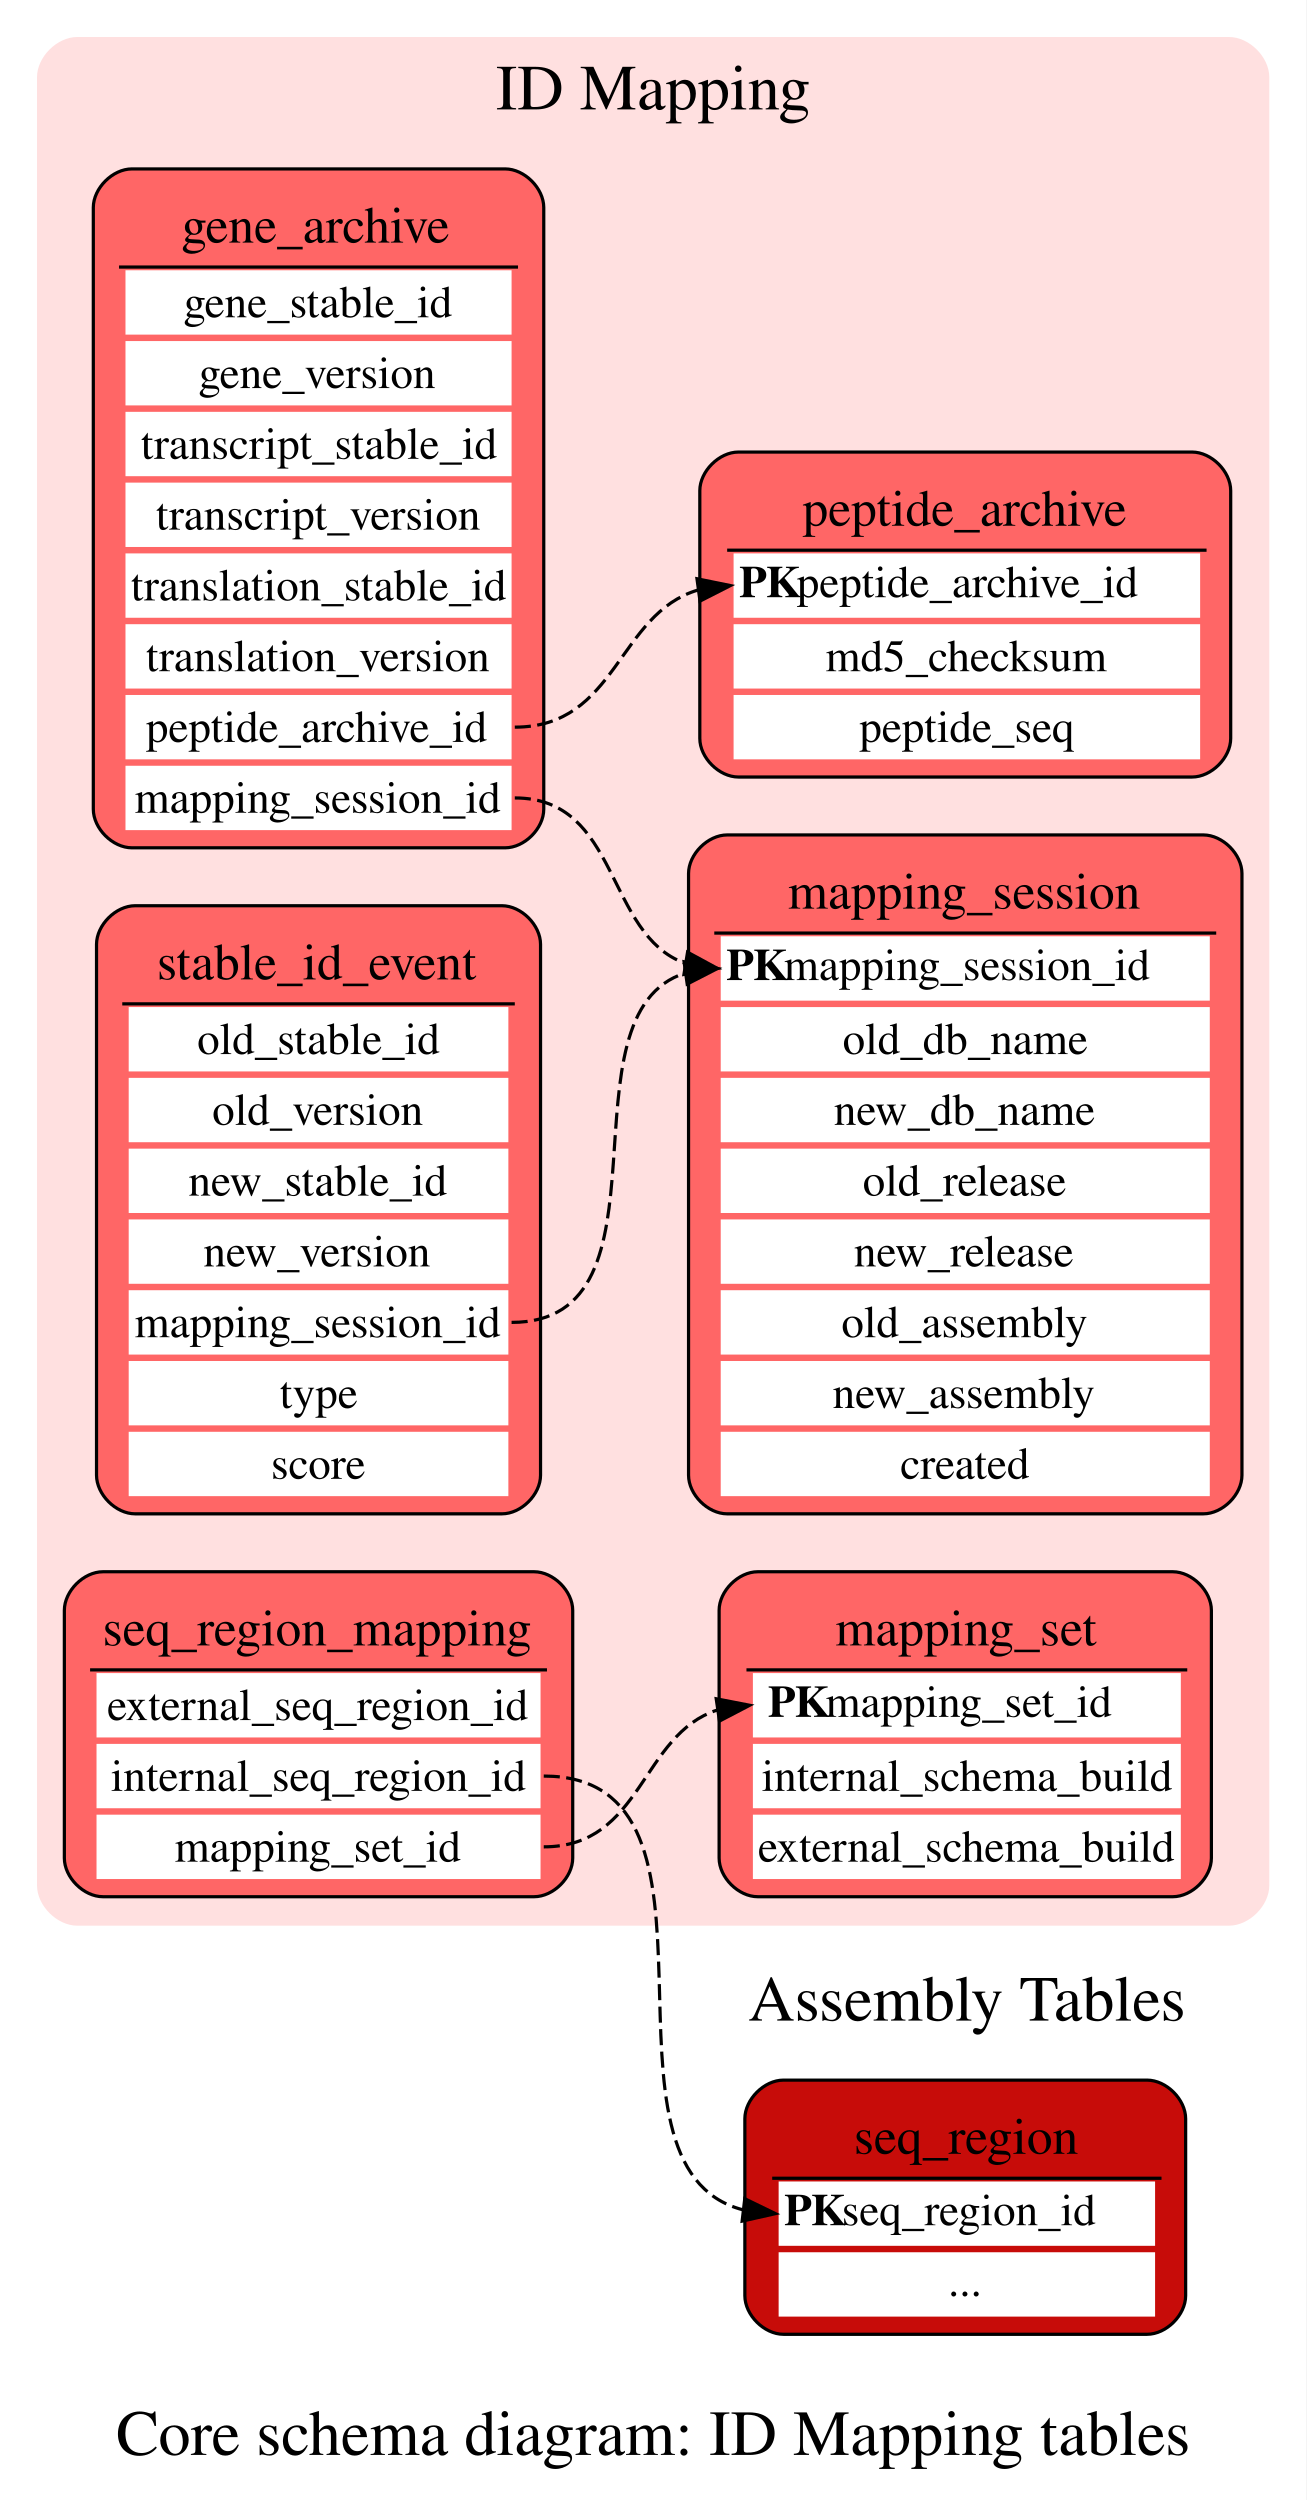
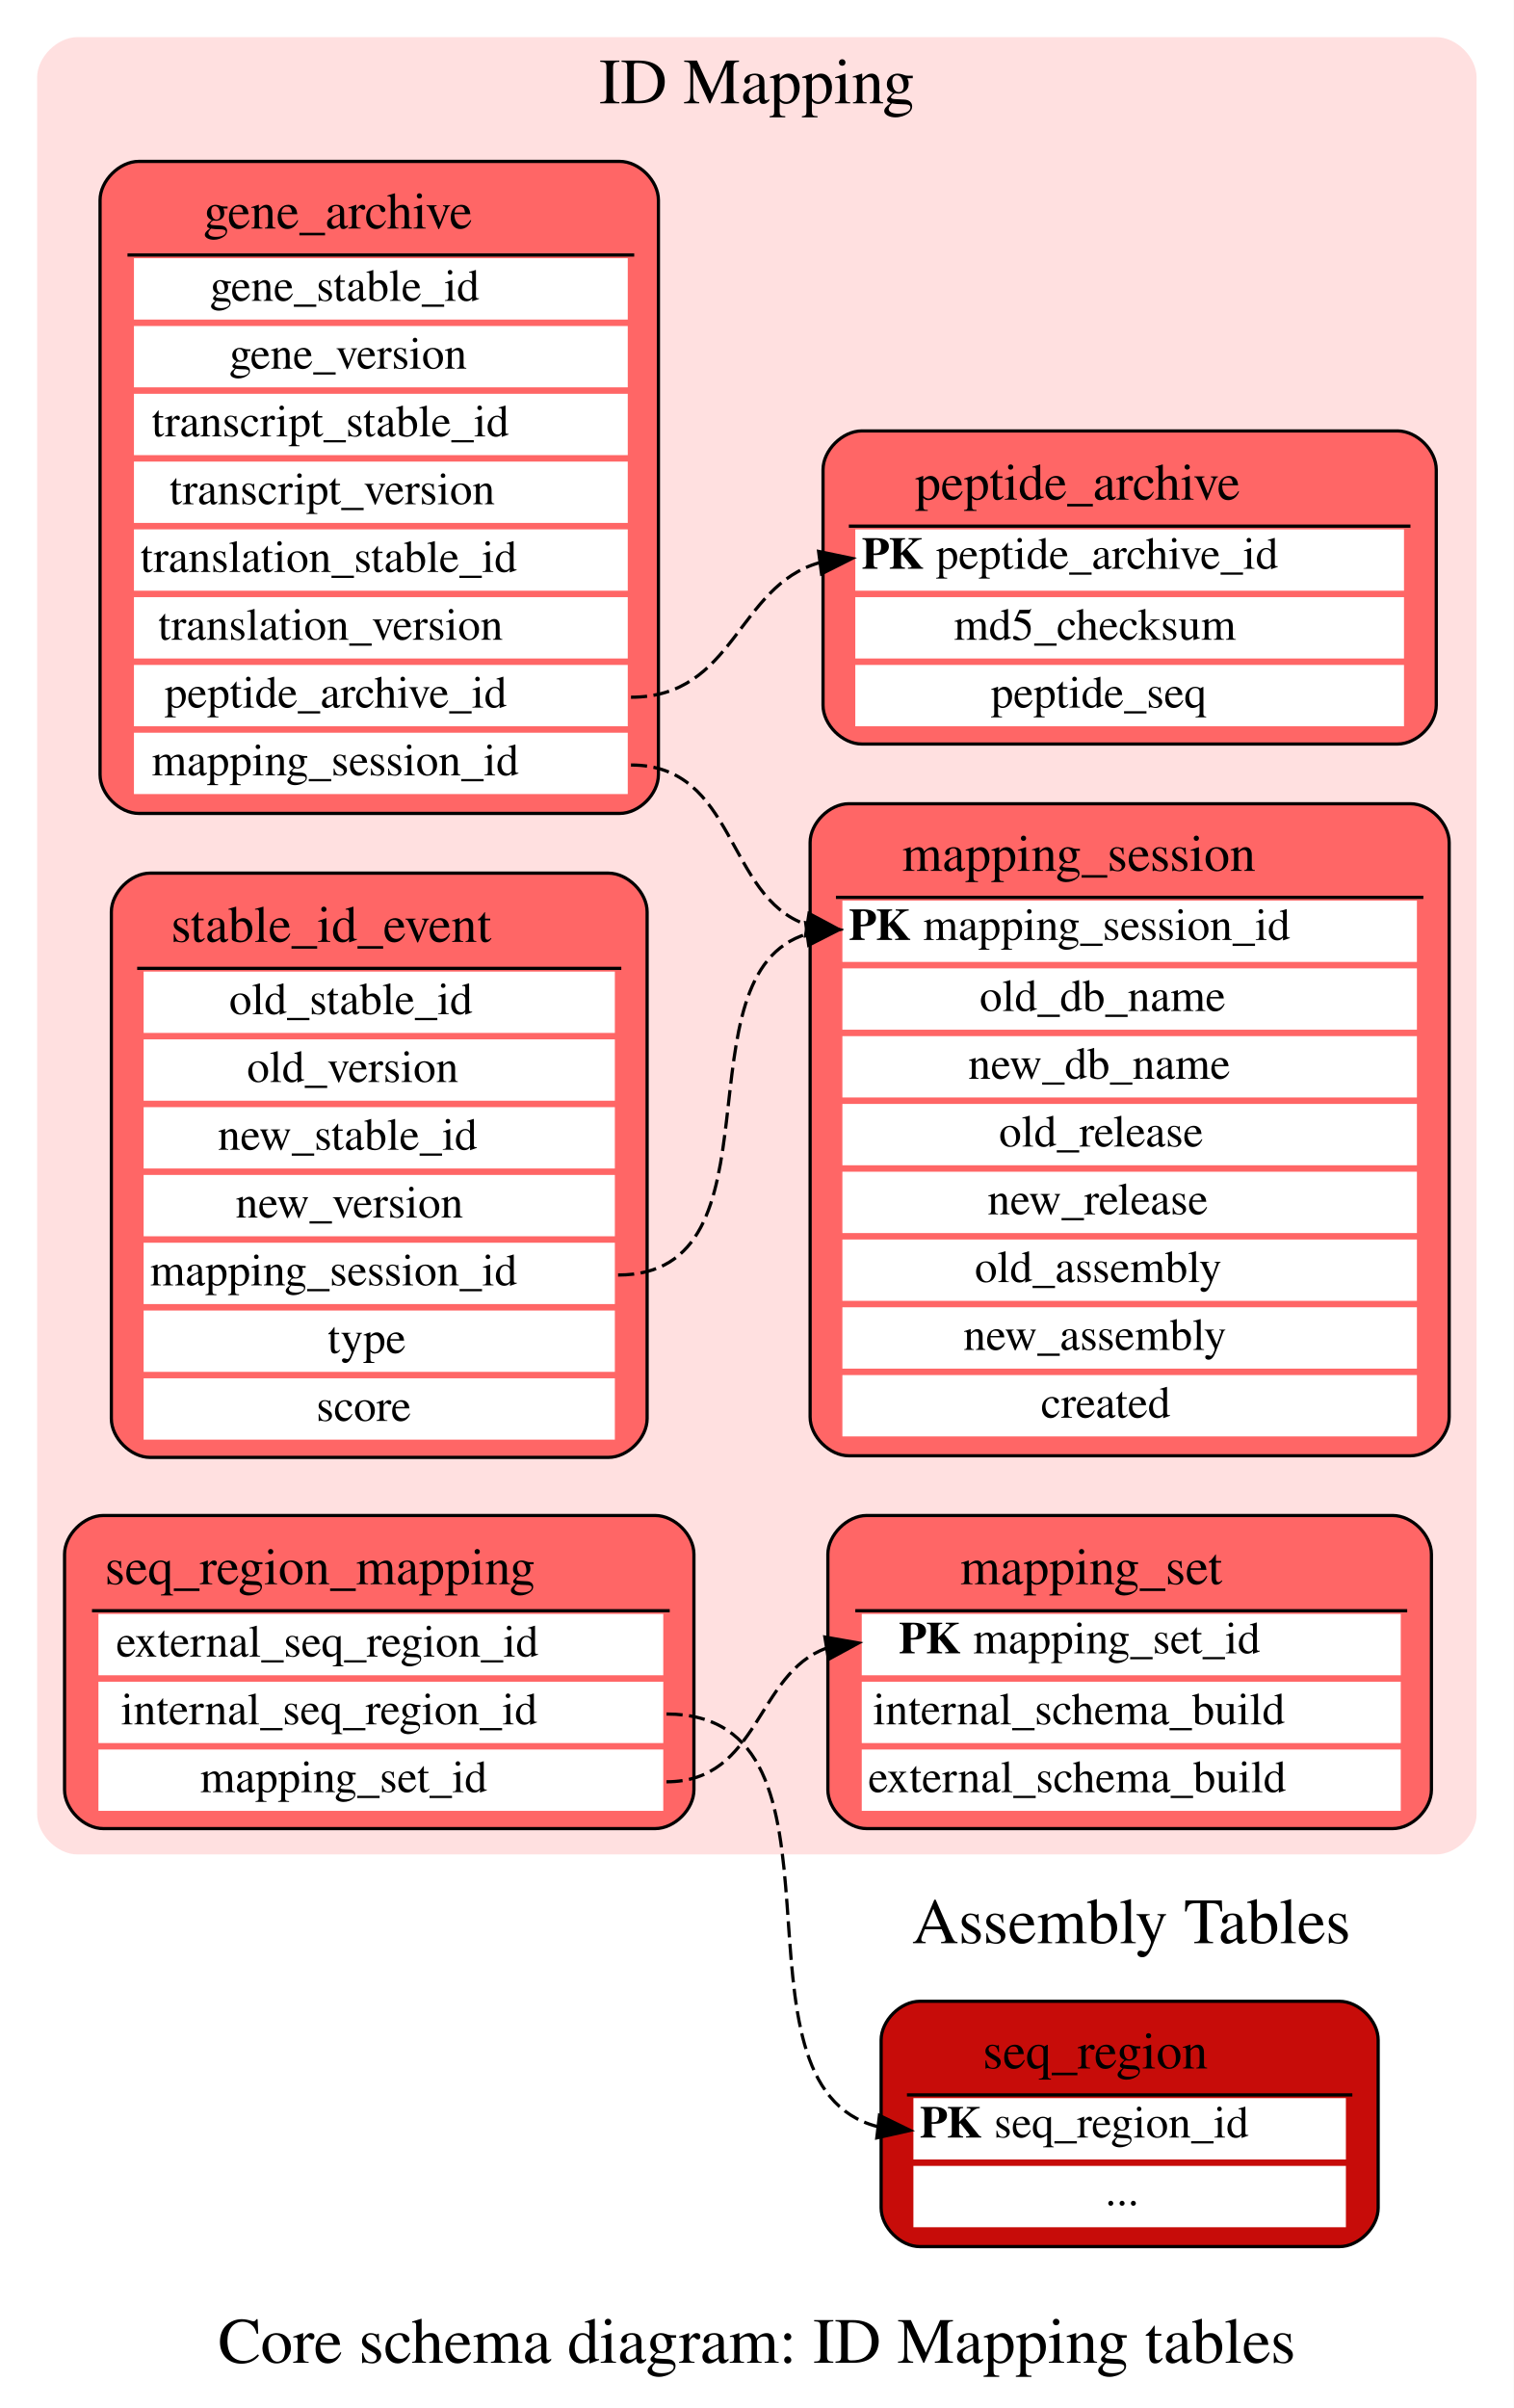
- <svg xmlns="http://www.w3.org/2000/svg" width="406pt" height="777pt" viewBox="0.00 0.00 406.00 777.00">
-   <g id="graph0" class="graph" transform="scale(1 1) rotate(0) translate(4 773)">
-     <polygon fill="white" stroke="transparent" points="-4,4 -4,-773 402,-773 402,4 -4,4" />
-     <text text-anchor="middle" x="199" y="-10" font-family="Times,serif" font-size="20.00">Core schema diagram: ID Mapping tables</text>
+ <svg xmlns="http://www.w3.org/2000/svg" width="469pt" height="746pt" viewBox="0.00 0.00 469.00 746.00">
+   <g id="graph0" class="graph" transform="scale(1 1) rotate(0) translate(4 742)">
+     <polygon fill="white" stroke="transparent" points="-4,4 -4,-742 465,-742 465,4 -4,4" />
+     <text text-anchor="middle" x="230.5" y="-10" font-family="Times,serif" font-size="20.00">Core schema diagram: ID Mapping tables</text>
    <g id="clust1" class="cluster">
-       <polygon fill="white" stroke="white" points="219.5,-40 219.5,-167 373.5,-167 373.5,-40 219.5,-40" />
-       <text text-anchor="middle" x="296.5" y="-145" font-family="Times,serif" font-size="20.00">Assembly Tables</text>
+       <polygon fill="white" stroke="white" points="254,-38 254,-160 439,-160 439,-38 254,-38" />
+       <text text-anchor="middle" x="346.5" y="-140" font-family="Times,serif" font-size="20.00">Assembly Tables</text>
    </g>
    <g id="clust2" class="cluster">
-       <path fill="#ffe0e0" stroke="#ffe0e0" d="M20,-175C20,-175 378,-175 378,-175 384,-175 390,-181 390,-187 390,-187 390,-749 390,-749 390,-755 384,-761 378,-761 378,-761 20,-761 20,-761 14,-761 8,-755 8,-749 8,-749 8,-187 8,-187 8,-181 14,-175 20,-175" />
-       <text text-anchor="middle" x="199" y="-739" font-family="Times,serif" font-size="20.00">ID Mapping</text>
+       <path fill="#ffe0e0" stroke="#ffe0e0" d="M20,-168C20,-168 441,-168 441,-168 447,-168 453,-174 453,-180 453,-180 453,-718 453,-718 453,-724 447,-730 441,-730 441,-730 20,-730 20,-730 14,-730 8,-724 8,-718 8,-718 8,-180 8,-180 8,-174 14,-168 20,-168" />
+       <text text-anchor="middle" x="230.5" y="-710" font-family="Times,serif" font-size="20.00">ID Mapping</text>
    </g>
    <g id="node1" class="node">
-       <path fill="#ff6666" stroke="black" d="M153,-720.5C153,-720.5 37,-720.5 37,-720.5 31,-720.5 25,-714.5 25,-708.5 25,-708.5 25,-521.5 25,-521.5 25,-515.5 31,-509.5 37,-509.5 37,-509.5 153,-509.5 153,-509.5 159,-509.5 165,-515.5 165,-521.5 165,-521.5 165,-708.5 165,-708.5 165,-714.5 159,-720.5 153,-720.5" />
-       <text text-anchor="start" x="52.36" y="-697.6" font-family="Times,serif" font-size="16.00">gene_archive</text>
-       <polygon fill="white" stroke="transparent" points="35,-669 35,-689 155,-689 155,-669 35,-669" />
-       <text text-anchor="start" x="53.01" y="-674.4" font-family="Times,serif" font-size="14.00">gene_stable_id</text>
-       <polygon fill="white" stroke="transparent" points="35,-647 35,-667 155,-667 155,-647 35,-647" />
-       <text text-anchor="start" x="57.68" y="-652.4" font-family="Times,serif" font-size="14.00">gene_version</text>
-       <polygon fill="white" stroke="transparent" points="35,-625 35,-645 155,-645 155,-625 35,-625" />
-       <text text-anchor="start" x="39.79" y="-630.4" font-family="Times,serif" font-size="14.00">transcript_stable_id</text>
-       <polygon fill="white" stroke="transparent" points="35,-603 35,-623 155,-623 155,-603 35,-603" />
-       <text text-anchor="start" x="44.46" y="-608.4" font-family="Times,serif" font-size="14.00">transcript_version</text>
-       <polygon fill="white" stroke="transparent" points="35,-581 35,-601 155,-601 155,-581 35,-581" />
-       <text text-anchor="start" x="36.68" y="-586.4" font-family="Times,serif" font-size="14.00">translation_stable_id</text>
-       <polygon fill="white" stroke="transparent" points="35,-559 35,-579 155,-579 155,-559 35,-559" />
-       <text text-anchor="start" x="41.35" y="-564.4" font-family="Times,serif" font-size="14.00">translation_version</text>
-       <polygon fill="white" stroke="transparent" points="35,-537 35,-557 155,-557 155,-537 35,-537" />
-       <text text-anchor="start" x="41.35" y="-542.4" font-family="Times,serif" font-size="14.00">peptide_archive_id</text>
-       <polygon fill="white" stroke="transparent" points="35,-515 35,-535 155,-535 155,-515 35,-515" />
-       <text text-anchor="start" x="37.84" y="-520.4" font-family="Times,serif" font-size="14.00">mapping_session_id</text>
-       <polygon fill="black" stroke="black" points="33,-690 33,-690 157,-690 157,-690 33,-690" />
+       <path fill="#ff6666" stroke="black" d="M188,-692C188,-692 39,-692 39,-692 33,-692 27,-686 27,-680 27,-680 27,-502 27,-502 27,-496 33,-490 39,-490 39,-490 188,-490 188,-490 194,-490 200,-496 200,-502 200,-502 200,-680 200,-680 200,-686 194,-692 188,-692" />
+       <text text-anchor="start" x="59" y="-671.2" font-family="Times,serif" font-size="16.00">gene_archive</text>
+       <polygon fill="white" stroke="transparent" points="37.5,-643 37.5,-662 190.5,-662 190.5,-643 37.5,-643" />
+       <text text-anchor="start" x="61" y="-648.8" font-family="Times,serif" font-size="14.00">gene_stable_id</text>
+       <polygon fill="white" stroke="transparent" points="37.5,-622 37.5,-641 190.5,-641 190.5,-622 37.5,-622" />
+       <text text-anchor="start" x="67" y="-627.8" font-family="Times,serif" font-size="14.00">gene_version</text>
+       <polygon fill="white" stroke="transparent" points="37.5,-601 37.5,-620 190.5,-620 190.5,-601 37.5,-601" />
+       <text text-anchor="start" x="43" y="-606.8" font-family="Times,serif" font-size="14.00">transcript_stable_id</text>
+       <polygon fill="white" stroke="transparent" points="37.5,-580 37.5,-599 190.5,-599 190.5,-580 37.5,-580" />
+       <text text-anchor="start" x="48.5" y="-585.8" font-family="Times,serif" font-size="14.00">transcript_version</text>
+       <polygon fill="white" stroke="transparent" points="37.5,-559 37.5,-578 190.5,-578 190.5,-559 37.5,-559" />
+       <text text-anchor="start" x="39.5" y="-564.8" font-family="Times,serif" font-size="14.00">translation_stable_id</text>
+       <polygon fill="white" stroke="transparent" points="37.5,-538 37.5,-557 190.5,-557 190.5,-538 37.5,-538" />
+       <text text-anchor="start" x="45" y="-543.8" font-family="Times,serif" font-size="14.00">translation_version</text>
+       <polygon fill="white" stroke="transparent" points="37.5,-517 37.5,-536 190.5,-536 190.5,-517 37.5,-517" />
+       <text text-anchor="start" x="47" y="-522.8" font-family="Times,serif" font-size="14.00">peptide_archive_id</text>
+       <polygon fill="white" stroke="transparent" points="37.5,-496 37.5,-515 190.5,-515 190.5,-496 37.5,-496" />
+       <text text-anchor="start" x="43" y="-501.8" font-family="Times,serif" font-size="14.00">mapping_session_id</text>
+       <polygon fill="black" stroke="black" points="35.5,-663 35.5,-663 192.5,-663 192.5,-663 35.5,-663" />
    </g>
    <g id="node2" class="node">
-       <path fill="#ff6666" stroke="black" d="M370,-513.5C370,-513.5 222,-513.5 222,-513.5 216,-513.5 210,-507.5 210,-501.5 210,-501.5 210,-314.5 210,-314.5 210,-308.5 216,-302.5 222,-302.5 222,-302.5 370,-302.5 370,-302.5 376,-302.5 382,-308.5 382,-314.5 382,-314.5 382,-501.5 382,-501.5 382,-507.5 376,-513.5 370,-513.5" />
-       <text text-anchor="start" x="240.89" y="-490.6" font-family="Times,serif" font-size="16.00">mapping_session</text>
-       <polygon fill="white" stroke="transparent" points="220,-462 220,-482 372,-482 372,-462 220,-462" />
-       <text text-anchor="start" x="221.73" y="-468.4" font-family="Times,serif" font-weight="bold" font-size="14.00">PK</text>
-       <text text-anchor="start" x="239.62" y="-468.4" font-family="Times,serif" font-size="14.00">  mapping_session_id</text>
-       <polygon fill="white" stroke="transparent" points="220,-440 220,-460 372,-460 372,-440 220,-440" />
-       <text text-anchor="start" x="257.89" y="-445.4" font-family="Times,serif" font-size="14.00">old_db_name</text>
-       <polygon fill="white" stroke="transparent" points="220,-418 220,-438 372,-438 372,-418 220,-418" />
-       <text text-anchor="start" x="255.18" y="-423.4" font-family="Times,serif" font-size="14.00">new_db_name</text>
-       <polygon fill="white" stroke="transparent" points="220,-396 220,-416 372,-416 372,-396 220,-396" />
-       <text text-anchor="start" x="264.13" y="-401.4" font-family="Times,serif" font-size="14.00">old_release</text>
-       <polygon fill="white" stroke="transparent" points="220,-374 220,-394 372,-394 372,-374 220,-374" />
-       <text text-anchor="start" x="261.41" y="-379.4" font-family="Times,serif" font-size="14.00">new_release</text>
-       <polygon fill="white" stroke="transparent" points="220,-352 220,-372 372,-372 372,-352 220,-352" />
-       <text text-anchor="start" x="257.5" y="-357.4" font-family="Times,serif" font-size="14.00">old_assembly</text>
-       <polygon fill="white" stroke="transparent" points="220,-330 220,-350 372,-350 372,-330 220,-330" />
-       <text text-anchor="start" x="254.79" y="-335.4" font-family="Times,serif" font-size="14.00">new_assembly</text>
-       <polygon fill="white" stroke="transparent" points="220,-308 220,-328 372,-328 372,-308 220,-308" />
-       <text text-anchor="start" x="275.8" y="-313.4" font-family="Times,serif" font-size="14.00">created</text>
-       <polygon fill="black" stroke="black" points="218,-483 218,-483 374,-483 374,-483 218,-483" />
+       <path fill="#ff6666" stroke="black" d="M433,-493C433,-493 259,-493 259,-493 253,-493 247,-487 247,-481 247,-481 247,-303 247,-303 247,-297 253,-291 259,-291 259,-291 433,-291 433,-291 439,-291 445,-297 445,-303 445,-303 445,-481 445,-481 445,-487 439,-493 433,-493" />
+       <text text-anchor="start" x="275.5" y="-472.2" font-family="Times,serif" font-size="16.00">mapping_session</text>
+       <polygon fill="white" stroke="transparent" points="257,-444 257,-463 435,-463 435,-444 257,-444" />
+       <text text-anchor="start" x="259" y="-450.8" font-family="Times,serif" font-weight="bold" font-size="14.00">PK</text>
+       <text text-anchor="start" x="282" y="-450.8" font-family="Times,serif" font-size="14.00">  mapping_session_id</text>
+       <polygon fill="white" stroke="transparent" points="257,-423 257,-442 435,-442 435,-423 257,-423" />
+       <text text-anchor="start" x="299.5" y="-428.8" font-family="Times,serif" font-size="14.00">old_db_name</text>
+       <polygon fill="white" stroke="transparent" points="257,-402 257,-421 435,-421 435,-402 257,-402" />
+       <text text-anchor="start" x="296" y="-407.8" font-family="Times,serif" font-size="14.00">new_db_name</text>
+       <polygon fill="white" stroke="transparent" points="257,-381 257,-400 435,-400 435,-381 257,-381" />
+       <text text-anchor="start" x="305.5" y="-386.8" font-family="Times,serif" font-size="14.00">old_release</text>
+       <polygon fill="white" stroke="transparent" points="257,-360 257,-379 435,-379 435,-360 257,-360" />
+       <text text-anchor="start" x="302" y="-365.8" font-family="Times,serif" font-size="14.00">new_release</text>
+       <polygon fill="white" stroke="transparent" points="257,-339 257,-358 435,-358 435,-339 257,-339" />
+       <text text-anchor="start" x="298" y="-344.8" font-family="Times,serif" font-size="14.00">old_assembly</text>
+       <polygon fill="white" stroke="transparent" points="257,-318 257,-337 435,-337 435,-318 257,-318" />
+       <text text-anchor="start" x="294.5" y="-323.8" font-family="Times,serif" font-size="14.00">new_assembly</text>
+       <polygon fill="white" stroke="transparent" points="257,-297 257,-316 435,-316 435,-297 257,-297" />
+       <text text-anchor="start" x="318.5" y="-302.8" font-family="Times,serif" font-size="14.00">created</text>
+       <polygon fill="black" stroke="black" points="255,-464 255,-464 437,-464 437,-464 255,-464" />
    </g>
    <g id="edge1" class="edge">
-       <path fill="none" stroke="black" stroke-dasharray="5,2" d="M156,-525C188.73,-525 184.04,-482.59 208.87,-473.64" />
-       <polygon fill="black" stroke="black" points="209.69,-477.06 219,-472 208.57,-470.15 209.69,-477.06" />
+       <path fill="none" stroke="black" stroke-dasharray="5,2" d="M191.5,-505C224.19,-505 220.76,-464.19 245.84,-455.58" />
+       <polygon fill="black" stroke="black" points="246.66,-459 256,-454 245.58,-452.08 246.66,-459" />
    </g>
    <g id="node4" class="node">
-       <path fill="#ff6666" stroke="black" d="M366.5,-632.5C366.5,-632.5 225.5,-632.5 225.5,-632.5 219.5,-632.5 213.5,-626.5 213.5,-620.5 213.5,-620.5 213.5,-543.5 213.5,-543.5 213.5,-537.5 219.5,-531.5 225.5,-531.5 225.5,-531.5 366.5,-531.5 366.5,-531.5 372.5,-531.5 378.5,-537.5 378.5,-543.5 378.5,-543.5 378.5,-620.5 378.5,-620.5 378.5,-626.5 372.5,-632.5 366.5,-632.5" />
-       <text text-anchor="start" x="245.41" y="-609.6" font-family="Times,serif" font-size="16.00">peptide_archive</text>
-       <polygon fill="white" stroke="transparent" points="224,-581 224,-601 369,-601 369,-581 224,-581" />
-       <text text-anchor="start" x="225.75" y="-587.4" font-family="Times,serif" font-weight="bold" font-size="14.00">PK</text>
-       <text text-anchor="start" x="243.64" y="-587.4" font-family="Times,serif" font-size="14.00">  peptide_archive_id</text>
-       <polygon fill="white" stroke="transparent" points="224,-559 224,-579 369,-579 369,-559 224,-559" />
-       <text text-anchor="start" x="252.57" y="-564.4" font-family="Times,serif" font-size="14.00">md5_checksum</text>
-       <polygon fill="white" stroke="transparent" points="224,-537 224,-557 369,-557 369,-537 224,-537" />
-       <text text-anchor="start" x="263.07" y="-542.4" font-family="Times,serif" font-size="14.00">peptide_seq</text>
-       <polygon fill="black" stroke="black" points="222,-602 222,-602 371,-602 371,-602 222,-602" />
+       <path fill="#ff6666" stroke="black" d="M429,-608.5C429,-608.5 263,-608.5 263,-608.5 257,-608.5 251,-602.5 251,-596.5 251,-596.5 251,-523.5 251,-523.5 251,-517.5 257,-511.5 263,-511.5 263,-511.5 429,-511.5 429,-511.5 435,-511.5 441,-517.5 441,-523.5 441,-523.5 441,-596.5 441,-596.5 441,-602.5 435,-608.5 429,-608.5" />
+       <text text-anchor="start" x="279.5" y="-587.2" font-family="Times,serif" font-size="16.00">peptide_archive</text>
+       <polygon fill="white" stroke="transparent" points="261,-559 261,-578 431,-578 431,-559 261,-559" />
+       <text text-anchor="start" x="263" y="-565.8" font-family="Times,serif" font-weight="bold" font-size="14.00">PK</text>
+       <text text-anchor="start" x="286" y="-565.8" font-family="Times,serif" font-size="14.00">  peptide_archive_id</text>
+       <polygon fill="white" stroke="transparent" points="261,-538 261,-557 431,-557 431,-538 261,-538" />
+       <text text-anchor="start" x="291.5" y="-543.8" font-family="Times,serif" font-size="14.00">md5_checksum</text>
+       <polygon fill="white" stroke="transparent" points="261,-517 261,-536 431,-536 431,-517 261,-517" />
+       <text text-anchor="start" x="303" y="-522.8" font-family="Times,serif" font-size="14.00">peptide_seq</text>
+       <polygon fill="black" stroke="black" points="259,-579 259,-579 433,-579 433,-579 259,-579" />
    </g>
    <g id="edge2" class="edge">
-       <path fill="none" stroke="black" stroke-dasharray="5,2" d="M156,-547C187.87,-547 187.83,-582.21 212.97,-589.63" />
-       <polygon fill="black" stroke="black" points="212.62,-593.12 223,-591 213.56,-586.18 212.62,-593.12" />
+       <path fill="none" stroke="black" stroke-dasharray="5,2" d="M191.5,-526C223.65,-526 224.33,-560.41 249.85,-567.67" />
+       <polygon fill="black" stroke="black" points="249.63,-571.17 260,-569 250.54,-564.23 249.63,-571.17" />
    </g>
    <g id="node3" class="node">
-       <path fill="#ff6666" stroke="black" d="M360.5,-284.5C360.5,-284.5 231.5,-284.5 231.5,-284.5 225.5,-284.5 219.5,-278.5 219.5,-272.5 219.5,-272.5 219.5,-195.5 219.5,-195.5 219.5,-189.5 225.5,-183.5 231.5,-183.5 231.5,-183.5 360.5,-183.5 360.5,-183.5 366.5,-183.5 372.5,-189.5 372.5,-195.5 372.5,-195.5 372.5,-272.5 372.5,-272.5 372.5,-278.5 366.5,-284.5 360.5,-284.5" />
-       <text text-anchor="start" x="255.62" y="-261.6" font-family="Times,serif" font-size="16.00">mapping_set</text>
-       <polygon fill="white" stroke="transparent" points="230,-233 230,-253 363,-253 363,-233 230,-233" />
-       <text text-anchor="start" x="234.68" y="-239.4" font-family="Times,serif" font-weight="bold" font-size="14.00">PK</text>
-       <text text-anchor="start" x="252.57" y="-239.4" font-family="Times,serif" font-size="14.00">  mapping_set_id</text>
-       <polygon fill="white" stroke="transparent" points="230,-211 230,-231 363,-231 363,-211 230,-211" />
-       <text text-anchor="start" x="232.74" y="-216.4" font-family="Times,serif" font-size="14.00">internal_schema_build</text>
-       <polygon fill="white" stroke="transparent" points="230,-189 230,-209 363,-209 363,-189 230,-189" />
-       <text text-anchor="start" x="231.58" y="-194.4" font-family="Times,serif" font-size="14.00">external_schema_build</text>
-       <polygon fill="black" stroke="black" points="228,-254 228,-254 365,-254 365,-254 228,-254" />
+       <path fill="#ff6666" stroke="black" d="M427.5,-272.5C427.5,-272.5 264.5,-272.5 264.5,-272.5 258.5,-272.5 252.5,-266.5 252.5,-260.5 252.5,-260.5 252.5,-187.5 252.5,-187.5 252.5,-181.5 258.5,-175.5 264.5,-175.5 264.5,-175.5 427.5,-175.5 427.5,-175.5 433.5,-175.5 439.5,-181.5 439.5,-187.5 439.5,-187.5 439.5,-260.5 439.5,-260.5 439.5,-266.5 433.5,-272.5 427.5,-272.5" />
+       <text text-anchor="start" x="293.5" y="-251.2" font-family="Times,serif" font-size="16.00">mapping_set</text>
+       <polygon fill="white" stroke="transparent" points="263,-223 263,-242 430,-242 430,-223 263,-223" />
+       <text text-anchor="start" x="274.5" y="-229.8" font-family="Times,serif" font-weight="bold" font-size="14.00">PK</text>
+       <text text-anchor="start" x="297.5" y="-229.8" font-family="Times,serif" font-size="14.00">  mapping_set_id</text>
+       <polygon fill="white" stroke="transparent" points="263,-202 263,-221 430,-221 430,-202 263,-202" />
+       <text text-anchor="start" x="266.5" y="-207.8" font-family="Times,serif" font-size="14.00">internal_schema_build</text>
+       <polygon fill="white" stroke="transparent" points="263,-181 263,-200 430,-200 430,-181 263,-181" />
+       <text text-anchor="start" x="265" y="-186.8" font-family="Times,serif" font-size="14.00">external_schema_build</text>
+       <polygon fill="black" stroke="black" points="261,-243 261,-243 432,-243 432,-243 261,-243" />
    </g>
    <g id="node5" class="node">
-       <path fill="#ff6666" stroke="black" d="M162,-284.5C162,-284.5 28,-284.5 28,-284.5 22,-284.5 16,-278.5 16,-272.5 16,-272.5 16,-195.5 16,-195.5 16,-189.5 22,-183.5 28,-183.5 28,-183.5 162,-183.5 162,-183.5 168,-183.5 174,-189.5 174,-195.5 174,-195.5 174,-272.5 174,-272.5 174,-278.5 168,-284.5 162,-284.5" />
-       <text text-anchor="start" x="27.9" y="-261.6" font-family="Times,serif" font-size="16.00">seq_region_mapping</text>
-       <polygon fill="white" stroke="transparent" points="26,-233 26,-253 164,-253 164,-233 26,-233" />
-       <text text-anchor="start" x="29.3" y="-238.4" font-family="Times,serif" font-size="14.00">external_seq_region_id</text>
-       <polygon fill="white" stroke="transparent" points="26,-211 26,-231 164,-231 164,-211 26,-211" />
-       <text text-anchor="start" x="30.46" y="-216.4" font-family="Times,serif" font-size="14.00">internal_seq_region_id</text>
-       <polygon fill="white" stroke="transparent" points="26,-189 26,-209 164,-209 164,-189 26,-189" />
-       <text text-anchor="start" x="50.28" y="-194.4" font-family="Times,serif" font-size="14.00">mapping_set_id</text>
-       <polygon fill="black" stroke="black" points="24,-254 24,-254 166,-254 166,-254 24,-254" />
+       <path fill="#ff6666" stroke="black" d="M199,-272.5C199,-272.5 28,-272.5 28,-272.5 22,-272.5 16,-266.5 16,-260.5 16,-260.5 16,-187.5 16,-187.5 16,-181.5 22,-175.5 28,-175.5 28,-175.5 199,-175.5 199,-175.5 205,-175.5 211,-181.5 211,-187.5 211,-187.5 211,-260.5 211,-260.5 211,-266.5 205,-272.5 199,-272.5" />
+       <text text-anchor="start" x="28.5" y="-251.2" font-family="Times,serif" font-size="16.00">seq_region_mapping</text>
+       <polygon fill="white" stroke="transparent" points="26.5,-223 26.5,-242 201.5,-242 201.5,-223 26.5,-223" />
+       <text text-anchor="start" x="32" y="-228.8" font-family="Times,serif" font-size="14.00">external_seq_region_id</text>
+       <polygon fill="white" stroke="transparent" points="26.5,-202 26.5,-221 201.5,-221 201.5,-202 26.5,-202" />
+       <text text-anchor="start" x="33.5" y="-207.8" font-family="Times,serif" font-size="14.00">internal_seq_region_id</text>
+       <polygon fill="white" stroke="transparent" points="26.5,-181 26.5,-200 201.5,-200 201.5,-181 26.5,-181" />
+       <text text-anchor="start" x="58" y="-186.8" font-family="Times,serif" font-size="14.00">mapping_set_id</text>
+       <polygon fill="black" stroke="black" points="24.5,-243 24.5,-243 203.5,-243 203.5,-243 24.5,-243" />
    </g>
    <g id="edge3" class="edge">
-       <path fill="none" stroke="black" stroke-dasharray="5,2" d="M165,-199C195.74,-199 195.11,-233.9 218.99,-241.54" />
-       <polygon fill="black" stroke="black" points="218.6,-245.02 229,-243 219.61,-238.09 218.6,-245.02" />
+       <path fill="none" stroke="black" stroke-dasharray="5,2" d="M202.5,-190C231.3,-190 230.19,-223.51 251.99,-231.37" />
+       <polygon fill="black" stroke="black" points="251.57,-234.84 262,-233 252.69,-227.94 251.57,-234.84" />
    </g>
    <g id="node7" class="node">
-       <path fill="#c70c09" stroke="black" d="M352.5,-126.5C352.5,-126.5 239.5,-126.5 239.5,-126.5 233.5,-126.5 227.5,-120.5 227.5,-114.5 227.5,-114.5 227.5,-59.5 227.5,-59.5 227.5,-53.5 233.5,-47.5 239.5,-47.5 239.5,-47.5 352.5,-47.5 352.5,-47.5 358.5,-47.5 364.5,-53.5 364.5,-59.5 364.5,-59.5 364.5,-114.5 364.5,-114.5 364.5,-120.5 358.5,-126.5 352.5,-126.5" />
-       <text text-anchor="start" x="261.4" y="-103.6" font-family="Times,serif" font-size="16.00">seq_region</text>
-       <polygon fill="white" stroke="transparent" points="238,-75 238,-95 355,-95 355,-75 238,-75" />
-       <text text-anchor="start" x="239.74" y="-81.4" font-family="Times,serif" font-weight="bold" font-size="14.00">PK</text>
-       <text text-anchor="start" x="257.63" y="-81.4" font-family="Times,serif" font-size="14.00">  seq_region_id</text>
-       <polygon fill="white" stroke="transparent" points="238,-53 238,-73 355,-73 355,-53 238,-53" />
-       <text text-anchor="start" x="291.25" y="-59.4" font-family="Times,serif" font-style="italic" font-size="14.00">...</text>
-       <polygon fill="black" stroke="black" points="236,-96 236,-96 357,-96 357,-96 236,-96" />
+       <path fill="#c70c09" stroke="black" d="M411,-122C411,-122 281,-122 281,-122 275,-122 269,-116 269,-110 269,-110 269,-58 269,-58 269,-52 275,-46 281,-46 281,-46 411,-46 411,-46 417,-46 423,-52 423,-58 423,-58 423,-110 423,-110 423,-116 417,-122 411,-122" />
+       <text text-anchor="start" x="300.5" y="-101.2" font-family="Times,serif" font-size="16.00">seq_region</text>
+       <polygon fill="white" stroke="transparent" points="279,-73 279,-92 413,-92 413,-73 279,-73" />
+       <text text-anchor="start" x="281" y="-79.8" font-family="Times,serif" font-weight="bold" font-size="14.00">PK</text>
+       <text text-anchor="start" x="304" y="-79.8" font-family="Times,serif" font-size="14.00">  seq_region_id</text>
+       <polygon fill="white" stroke="transparent" points="279,-52 279,-71 413,-71 413,-52 279,-52" />
+       <text text-anchor="start" x="339" y="-58.8" font-family="Times,serif" font-style="italic" font-size="14.00">...</text>
+       <polygon fill="black" stroke="black" points="277,-93 277,-93 415,-93 415,-93 277,-93" />
    </g>
    <g id="edge4" class="edge">
-       <path fill="none" stroke="black" stroke-dasharray="5,2" d="M165,-221C229.65,-221 175.3,-99.47 226.93,-86.18" />
-       <polygon fill="black" stroke="black" points="227.47,-89.64 237,-85 226.66,-82.68 227.47,-89.64" />
+       <path fill="none" stroke="black" stroke-dasharray="5,2" d="M202.5,-211C265.17,-211 217.67,-96.2 267.86,-83.19" />
+       <polygon fill="black" stroke="black" points="268.48,-86.65 278,-82 267.66,-79.69 268.48,-86.65" />
    </g>
    <g id="node6" class="node">
-       <path fill="#ff6666" stroke="black" d="M152,-491.5C152,-491.5 38,-491.5 38,-491.5 32,-491.5 26,-485.5 26,-479.5 26,-479.5 26,-314.5 26,-314.5 26,-308.5 32,-302.5 38,-302.5 38,-302.5 152,-302.5 152,-302.5 158,-302.5 164,-308.5 164,-314.5 164,-314.5 164,-479.5 164,-479.5 164,-485.5 158,-491.5 152,-491.5" />
-       <text text-anchor="start" x="44.79" y="-468.6" font-family="Times,serif" font-size="16.00">stable_id_event</text>
-       <polygon fill="white" stroke="transparent" points="36,-440 36,-460 154,-460 154,-440 36,-440" />
-       <text text-anchor="start" x="57.28" y="-445.4" font-family="Times,serif" font-size="14.00">old_stable_id</text>
-       <polygon fill="white" stroke="transparent" points="36,-418 36,-438 154,-438 154,-418 36,-418" />
-       <text text-anchor="start" x="61.95" y="-423.4" font-family="Times,serif" font-size="14.00">old_version</text>
-       <polygon fill="white" stroke="transparent" points="36,-396 36,-416 154,-416 154,-396 36,-396" />
-       <text text-anchor="start" x="54.57" y="-401.4" font-family="Times,serif" font-size="14.00">new_stable_id</text>
-       <polygon fill="white" stroke="transparent" points="36,-374 36,-394 154,-394 154,-374 36,-374" />
-       <text text-anchor="start" x="59.23" y="-379.4" font-family="Times,serif" font-size="14.00">new_version</text>
-       <polygon fill="white" stroke="transparent" points="36,-352 36,-372 154,-372 154,-352 36,-352" />
-       <text text-anchor="start" x="37.84" y="-357.4" font-family="Times,serif" font-size="14.00">mapping_session_id</text>
-       <polygon fill="white" stroke="transparent" points="36,-330 36,-350 154,-350 154,-330 36,-330" />
-       <text text-anchor="start" x="82.95" y="-335.4" font-family="Times,serif" font-size="14.00">type</text>
-       <polygon fill="white" stroke="transparent" points="36,-308 36,-328 154,-328 154,-308 36,-308" />
-       <text text-anchor="start" x="80.23" y="-313.4" font-family="Times,serif" font-size="14.00">score</text>
-       <polygon fill="black" stroke="black" points="34,-461 34,-461 156,-461 156,-461 34,-461" />
+       <path fill="#ff6666" stroke="black" d="M184.5,-471.5C184.5,-471.5 42.5,-471.5 42.5,-471.5 36.5,-471.5 30.5,-465.5 30.5,-459.5 30.5,-459.5 30.5,-302.5 30.5,-302.5 30.5,-296.5 36.5,-290.5 42.5,-290.5 42.5,-290.5 184.5,-290.5 184.5,-290.5 190.5,-290.5 196.5,-296.5 196.5,-302.5 196.5,-302.5 196.5,-459.5 196.5,-459.5 196.5,-465.5 190.5,-471.5 184.5,-471.5" />
+       <text text-anchor="start" x="49" y="-450.2" font-family="Times,serif" font-size="16.00">stable_id_event</text>
+       <polygon fill="white" stroke="transparent" points="40.5,-422 40.5,-441 186.5,-441 186.5,-422 40.5,-422" />
+       <text text-anchor="start" x="67" y="-427.8" font-family="Times,serif" font-size="14.00">old_stable_id</text>
+       <polygon fill="white" stroke="transparent" points="40.5,-401 40.5,-420 186.5,-420 186.5,-401 40.5,-401" />
+       <text text-anchor="start" x="72.5" y="-406.8" font-family="Times,serif" font-size="14.00">old_version</text>
+       <polygon fill="white" stroke="transparent" points="40.5,-380 40.5,-399 186.5,-399 186.5,-380 40.5,-380" />
+       <text text-anchor="start" x="63.5" y="-385.8" font-family="Times,serif" font-size="14.00">new_stable_id</text>
+       <polygon fill="white" stroke="transparent" points="40.5,-359 40.5,-378 186.5,-378 186.5,-359 40.5,-359" />
+       <text text-anchor="start" x="69" y="-364.8" font-family="Times,serif" font-size="14.00">new_version</text>
+       <polygon fill="white" stroke="transparent" points="40.5,-338 40.5,-357 186.5,-357 186.5,-338 40.5,-338" />
+       <text text-anchor="start" x="42.5" y="-343.8" font-family="Times,serif" font-size="14.00">mapping_session_id</text>
+       <polygon fill="white" stroke="transparent" points="40.5,-317 40.5,-336 186.5,-336 186.5,-317 40.5,-317" />
+       <text text-anchor="start" x="97.5" y="-322.8" font-family="Times,serif" font-size="14.00">type</text>
+       <polygon fill="white" stroke="transparent" points="40.5,-296 40.5,-315 186.5,-315 186.5,-296 40.5,-296" />
+       <text text-anchor="start" x="94" y="-301.8" font-family="Times,serif" font-size="14.00">score</text>
+       <polygon fill="black" stroke="black" points="38.5,-442 38.5,-442 188.5,-442 188.5,-442 38.5,-442" />
    </g>
    <g id="edge5" class="edge">
-       <path fill="none" stroke="black" stroke-dasharray="5,2" d="M155,-362C207.81,-362 168.5,-457.88 209.07,-470.61" />
-       <polygon fill="black" stroke="black" points="208.61,-474.08 219,-472 209.58,-467.15 208.61,-474.08" />
+       <path fill="none" stroke="black" stroke-dasharray="5,2" d="M187.5,-347C240.22,-347 204.99,-440.26 246.03,-452.65" />
+       <polygon fill="black" stroke="black" points="245.62,-456.12 256,-454 246.56,-449.19 245.62,-456.12" />
    </g>
  </g>
</svg>
